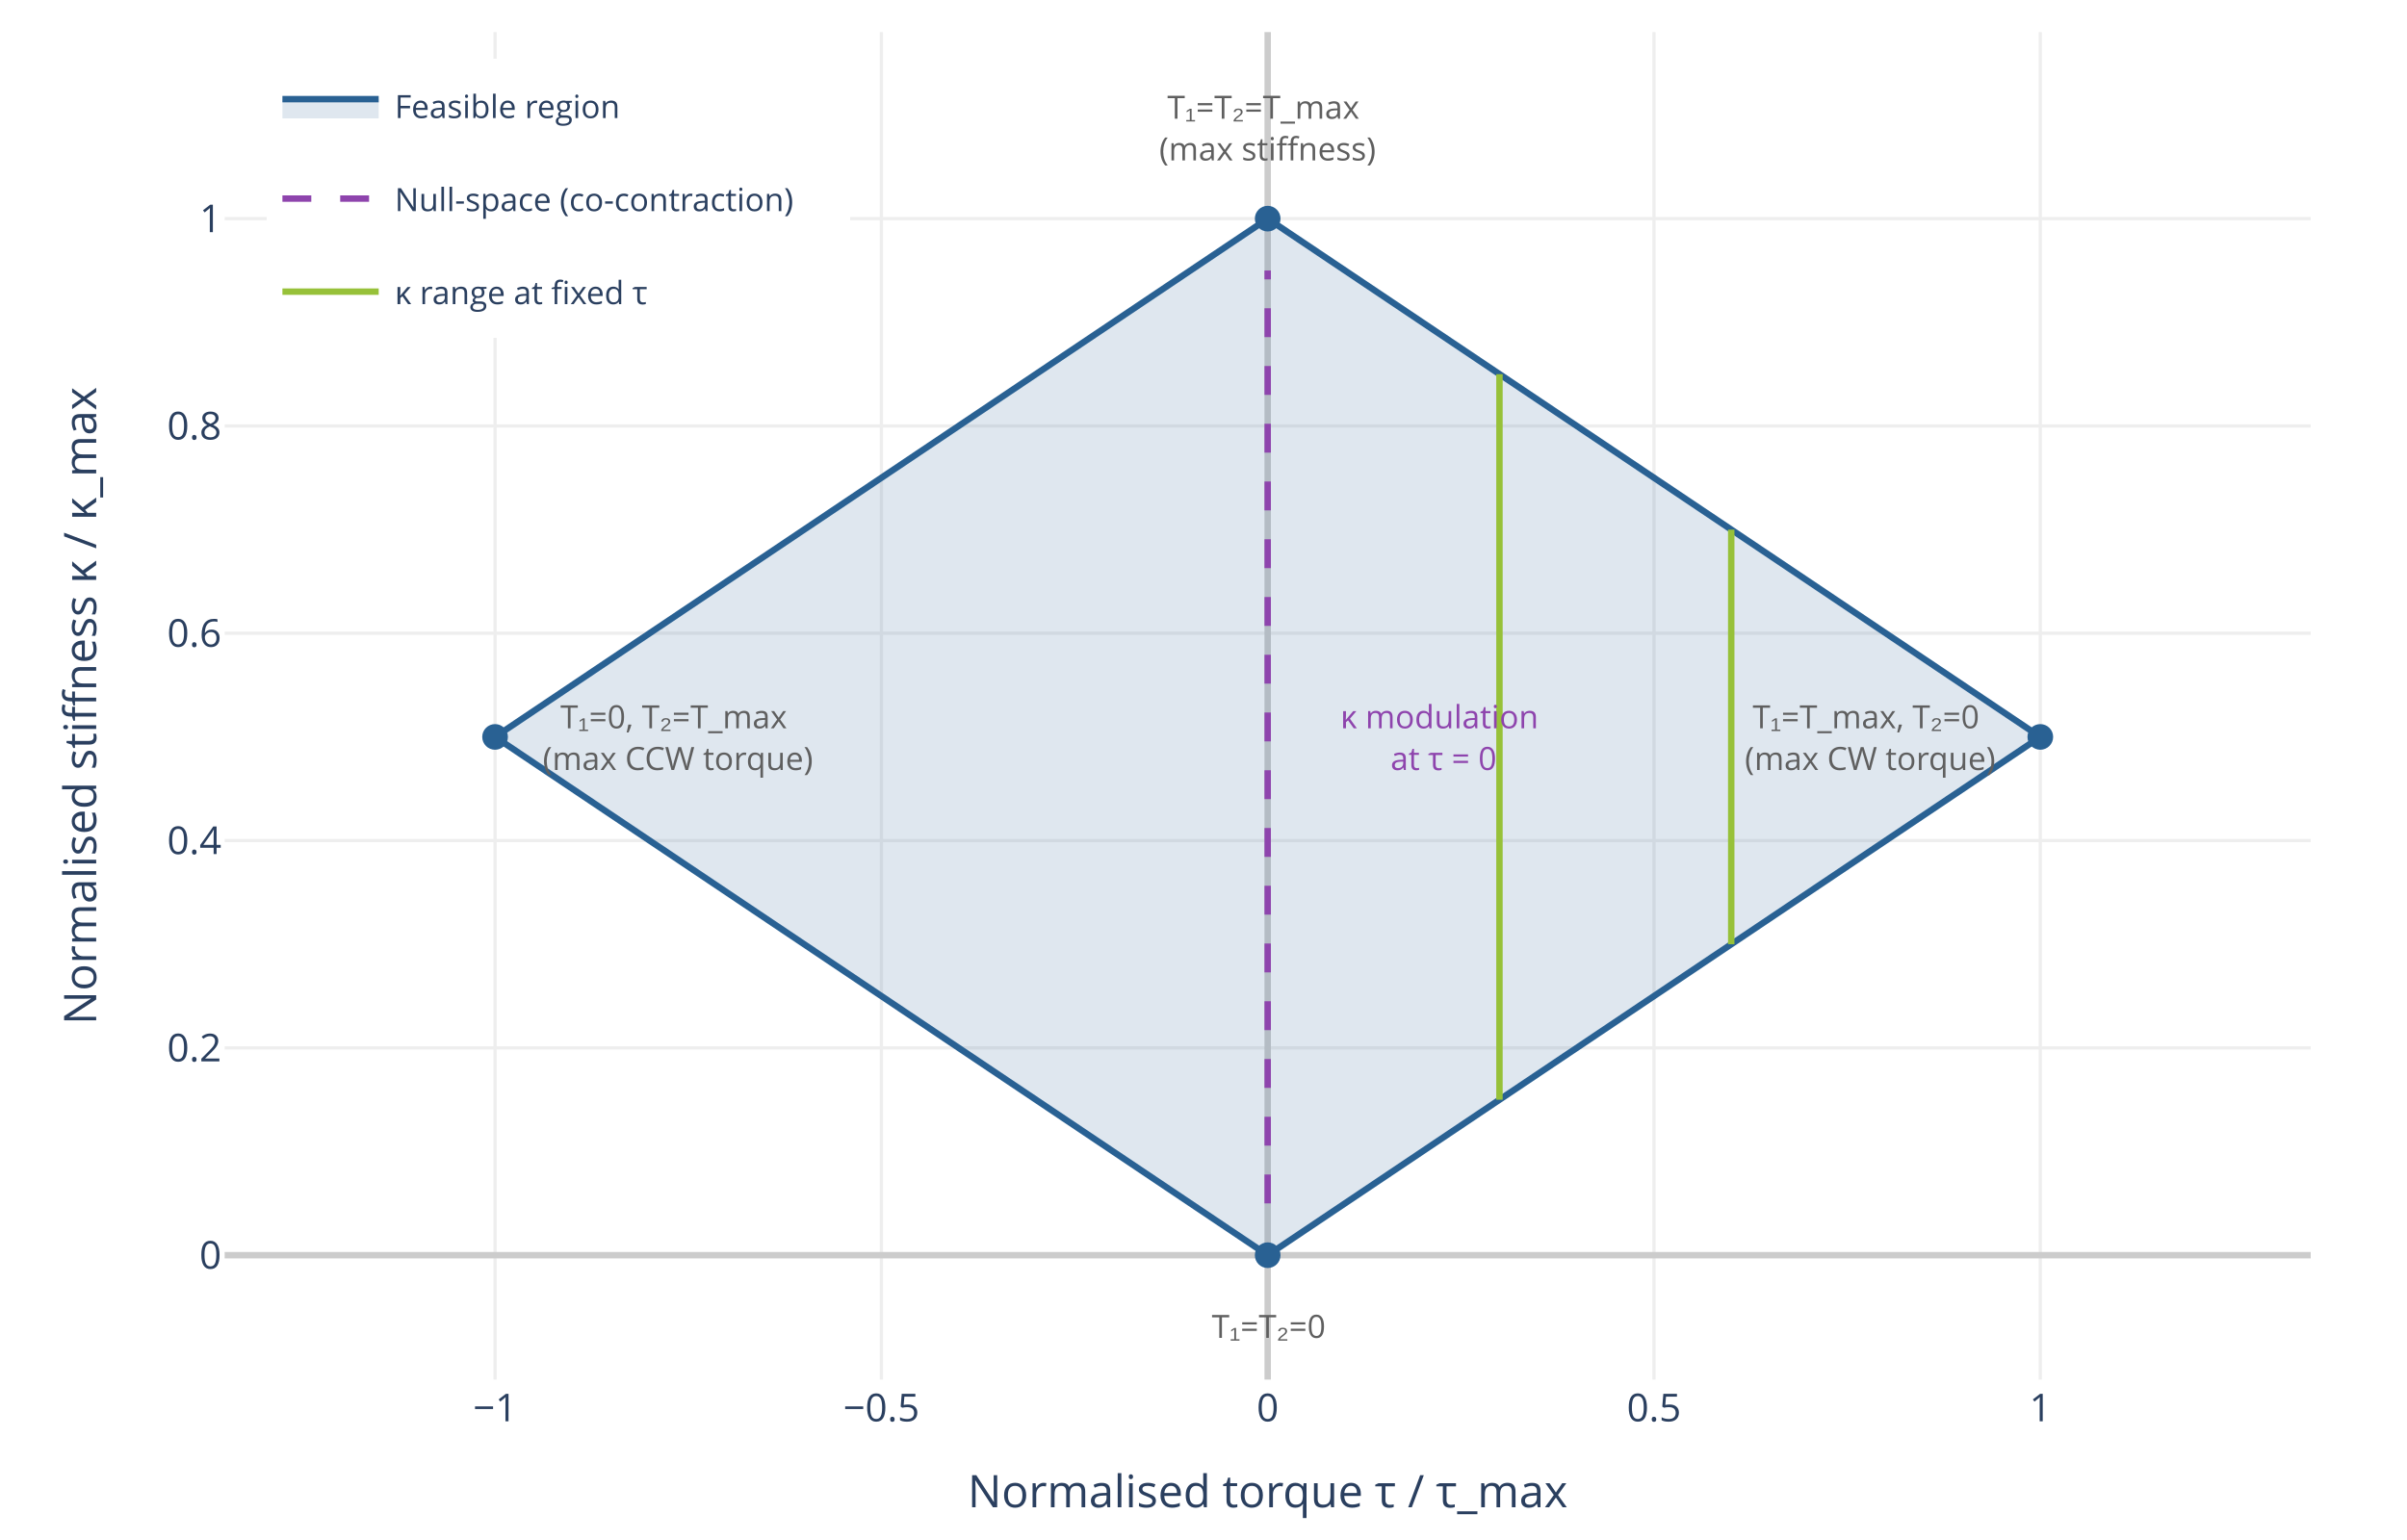
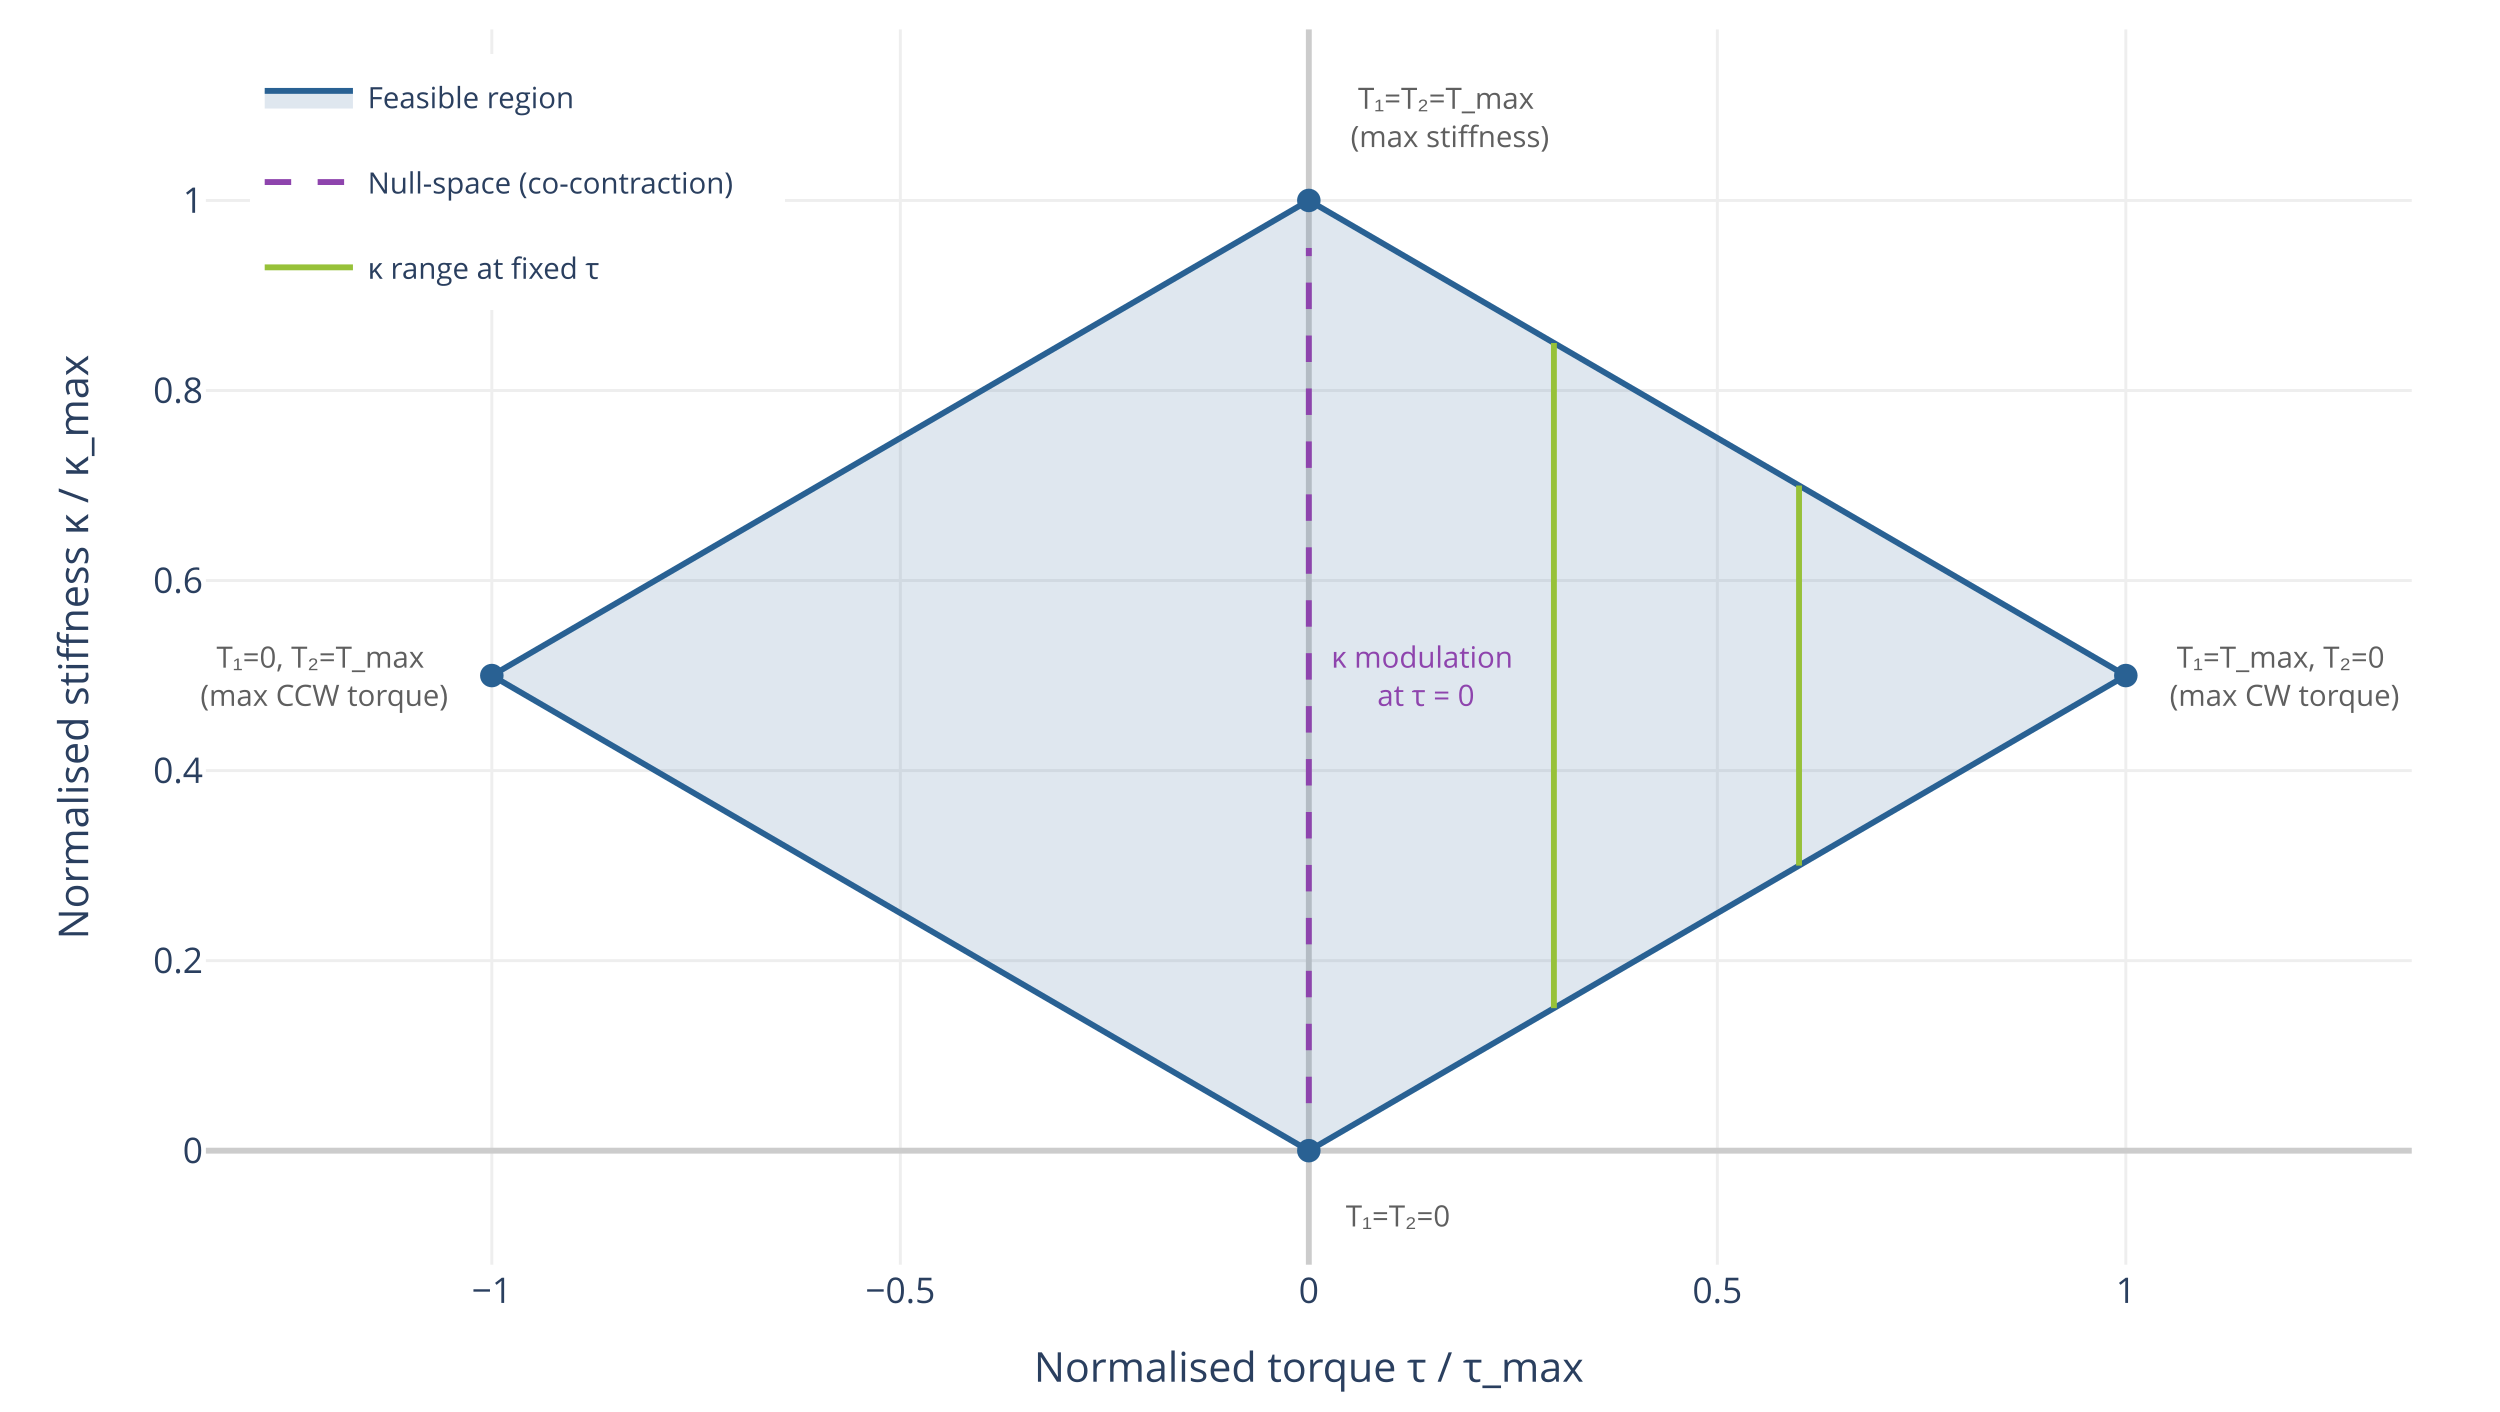
- <svg xmlns="http://www.w3.org/2000/svg" class="main-svg" width="750" height="480" style="" viewBox="0 0 750 480">
-   <rect x="0" y="0" width="750" height="480" style="fill: rgb(255, 255, 255); fill-opacity: 1;" />
-   <defs id="defs-9f86ab">
+ <svg xmlns="http://www.w3.org/2000/svg" class="main-svg" width="850" height="480" style="" viewBox="0 0 850 480">
+   <rect x="0" y="0" width="850" height="480" style="fill: rgb(255, 255, 255); fill-opacity: 1;" />
+   <defs id="defs-feb903">
    <g class="clips">
-       <clipPath id="clip9f86abxyplot" class="plotclip">
-         <rect width="650" height="420" />
+       <clipPath id="clipfeb903xyplot" class="plotclip">
+         <rect width="750" height="420" />
      </clipPath>
-       <clipPath class="axesclip" id="clip9f86abx">
-         <rect x="70" y="0" width="650" height="480" />
+       <clipPath class="axesclip" id="clipfeb903x">
+         <rect x="70" y="0" width="750" height="480" />
      </clipPath>
-       <clipPath class="axesclip" id="clip9f86aby">
-         <rect x="0" y="10" width="750" height="420" />
+       <clipPath class="axesclip" id="clipfeb903y">
+         <rect x="0" y="10" width="850" height="420" />
      </clipPath>
-       <clipPath class="axesclip" id="clip9f86abxy">
-         <rect x="70" y="10" width="650" height="420" />
+       <clipPath class="axesclip" id="clipfeb903xy">
+         <rect x="70" y="10" width="750" height="420" />
      </clipPath>
    </g>
    <g class="gradients" />
    <g class="patterns" />
  </defs>
  <g class="bglayer" />
  <g class="layer-below">
    <g class="imagelayer" />
    <g class="shapelayer" />
  </g>
  <g class="cartesianlayer">
    <g class="subplot xy">
      <g class="layer-subplot">
        <g class="shapelayer" />
        <g class="imagelayer" />
      </g>
      <g class="minor-gridlayer">
        <g class="x" />
        <g class="y" />
      </g>
      <g class="gridlayer">
        <g class="x">
-           <path class="xgrid crisp" transform="translate(154.26,0)" d="M0,10v420" style="stroke: rgb(238, 238, 238); stroke-opacity: 1; stroke-width: 1px;" />
-           <path class="xgrid crisp" transform="translate(274.63,0)" d="M0,10v420" style="stroke: rgb(238, 238, 238); stroke-opacity: 1; stroke-width: 1px;" />
-           <path class="xgrid crisp" transform="translate(515.37,0)" d="M0,10v420" style="stroke: rgb(238, 238, 238); stroke-opacity: 1; stroke-width: 1px;" />
-           <path class="xgrid crisp" transform="translate(635.74,0)" d="M0,10v420" style="stroke: rgb(238, 238, 238); stroke-opacity: 1; stroke-width: 1px;" />
+           <path class="xgrid crisp" transform="translate(167.22,0)" d="M0,10v420" style="stroke: rgb(238, 238, 238); stroke-opacity: 1; stroke-width: 1px;" />
+           <path class="xgrid crisp" transform="translate(306.11,0)" d="M0,10v420" style="stroke: rgb(238, 238, 238); stroke-opacity: 1; stroke-width: 1px;" />
+           <path class="xgrid crisp" transform="translate(583.89,0)" d="M0,10v420" style="stroke: rgb(238, 238, 238); stroke-opacity: 1; stroke-width: 1px;" />
+           <path class="xgrid crisp" transform="translate(722.78,0)" d="M0,10v420" style="stroke: rgb(238, 238, 238); stroke-opacity: 1; stroke-width: 1px;" />
        </g>
        <g class="y">
-           <path class="ygrid crisp" transform="translate(0,326.62)" d="M70,0h650" style="stroke: rgb(238, 238, 238); stroke-opacity: 1; stroke-width: 1px;" />
-           <path class="ygrid crisp" transform="translate(0,262)" d="M70,0h650" style="stroke: rgb(238, 238, 238); stroke-opacity: 1; stroke-width: 1px;" />
-           <path class="ygrid crisp" transform="translate(0,197.38)" d="M70,0h650" style="stroke: rgb(238, 238, 238); stroke-opacity: 1; stroke-width: 1px;" />
-           <path class="ygrid crisp" transform="translate(0,132.77)" d="M70,0h650" style="stroke: rgb(238, 238, 238); stroke-opacity: 1; stroke-width: 1px;" />
-           <path class="ygrid crisp" transform="translate(0,68.15)" d="M70,0h650" style="stroke: rgb(238, 238, 238); stroke-opacity: 1; stroke-width: 1px;" />
+           <path class="ygrid crisp" transform="translate(0,326.62)" d="M70,0h750" style="stroke: rgb(238, 238, 238); stroke-opacity: 1; stroke-width: 1px;" />
+           <path class="ygrid crisp" transform="translate(0,262)" d="M70,0h750" style="stroke: rgb(238, 238, 238); stroke-opacity: 1; stroke-width: 1px;" />
+           <path class="ygrid crisp" transform="translate(0,197.38)" d="M70,0h750" style="stroke: rgb(238, 238, 238); stroke-opacity: 1; stroke-width: 1px;" />
+           <path class="ygrid crisp" transform="translate(0,132.77)" d="M70,0h750" style="stroke: rgb(238, 238, 238); stroke-opacity: 1; stroke-width: 1px;" />
+           <path class="ygrid crisp" transform="translate(0,68.15)" d="M70,0h750" style="stroke: rgb(238, 238, 238); stroke-opacity: 1; stroke-width: 1px;" />
        </g>
      </g>
      <g class="zerolinelayer">
-         <path class="xzl zl crisp" transform="translate(395,0)" d="M0,10v420" style="stroke: rgb(204, 204, 204); stroke-opacity: 1; stroke-width: 2px;" />
-         <path class="yzl zl crisp" transform="translate(0,391.23)" d="M70,0h650" style="stroke: rgb(204, 204, 204); stroke-opacity: 1; stroke-width: 2px;" />
+         <path class="xzl zl crisp" transform="translate(445,0)" d="M0,10v420" style="stroke: rgb(204, 204, 204); stroke-opacity: 1; stroke-width: 2px;" />
+         <path class="yzl zl crisp" transform="translate(0,391.23)" d="M70,0h750" style="stroke: rgb(204, 204, 204); stroke-opacity: 1; stroke-width: 2px;" />
      </g>
      <g class="layer-between">
        <g class="shapelayer" />
        <g class="imagelayer" />
      </g>
      <path class="xlines-below" />
      <path class="ylines-below" />
      <g class="overlines-below" />
      <g class="xaxislayer-below" />
      <g class="yaxislayer-below" />
      <g class="overaxes-below" />
-       <g class="plot" transform="translate(70,10)" clip-path="url(#clip9f86abxyplot)">
+       <g class="plot" transform="translate(70,10)" clip-path="url(#clipfeb903xyplot)">
        <g class="scatterlayer mlayer">
-           <g class="trace scatter trace051cbf" style="stroke-miterlimit: 2; opacity: 1;">
+           <g class="trace scatter tracebf1a65" style="stroke-miterlimit: 2; opacity: 1;">
            <g class="fills">
              <g>
-                 <path class="js-fill" d="M325,381.23L565.74,219.69L325,58.15L84.26,219.69L325,381.23Z" style="fill: rgb(41, 97, 147); fill-opacity: 0.15; stroke-width: 0;" />
+                 <path class="js-fill" d="M375,381.23L652.78,219.69L375,58.15L97.22,219.69L375,381.23Z" style="fill: rgb(41, 97, 147); fill-opacity: 0.15; stroke-width: 0;" />
              </g>
            </g>
            <g class="errorbars" />
            <g class="lines">
-               <path class="js-line" d="M325,381.23L565.74,219.69L325,58.15L84.26,219.69L325,381.23" style="vector-effect: none; fill: none; stroke: rgb(41, 97, 147); stroke-opacity: 1; stroke-width: 2px; opacity: 1;" />
+               <path class="js-line" d="M375,381.23L652.78,219.69L375,58.15L97.22,219.69L375,381.23" style="vector-effect: none; fill: none; stroke: rgb(41, 97, 147); stroke-opacity: 1; stroke-width: 2px; opacity: 1;" />
            </g>
            <g class="points" />
            <g class="text" />
          </g>
-           <g class="trace scatter tracedcc9cb" style="stroke-miterlimit: 2; opacity: 1;">
+           <g class="trace scatter traceab5eba" style="stroke-miterlimit: 2; opacity: 1;">
            <g class="fills" />
            <g class="errorbars" />
            <g class="lines" />
            <g class="points">
-               <path class="point" transform="translate(325,381.23)" d="M4,0A4,4 0 1,1 0,-4A4,4 0 0,1 4,0Z" style="opacity: 1; stroke-width: 0px; fill: rgb(41, 97, 147); fill-opacity: 1;" />
-             </g>
-             <g class="text" />
-           </g>
-           <g class="trace scatter tracec0194d" style="stroke-miterlimit: 2; opacity: 1;">
+               <path class="point" transform="translate(375,381.23)" d="M4,0A4,4 0 1,1 0,-4A4,4 0 0,1 4,0Z" style="opacity: 1; stroke-width: 0px; fill: rgb(41, 97, 147); fill-opacity: 1;" />
+             </g>
+             <g class="text" />
+           </g>
+           <g class="trace scatter traced585eb" style="stroke-miterlimit: 2; opacity: 1;">
            <g class="fills" />
            <g class="errorbars" />
            <g class="lines" />
            <g class="points">
-               <path class="point" transform="translate(565.74,219.69)" d="M4,0A4,4 0 1,1 0,-4A4,4 0 0,1 4,0Z" style="opacity: 1; stroke-width: 0px; fill: rgb(41, 97, 147); fill-opacity: 1;" />
-             </g>
-             <g class="text" />
-           </g>
-           <g class="trace scatter trace68ccdf" style="stroke-miterlimit: 2; opacity: 1;">
+               <path class="point" transform="translate(652.78,219.69)" d="M4,0A4,4 0 1,1 0,-4A4,4 0 0,1 4,0Z" style="opacity: 1; stroke-width: 0px; fill: rgb(41, 97, 147); fill-opacity: 1;" />
+             </g>
+             <g class="text" />
+           </g>
+           <g class="trace scatter trace77dd5e" style="stroke-miterlimit: 2; opacity: 1;">
            <g class="fills" />
            <g class="errorbars" />
            <g class="lines" />
            <g class="points">
-               <path class="point" transform="translate(325,58.15)" d="M4,0A4,4 0 1,1 0,-4A4,4 0 0,1 4,0Z" style="opacity: 1; stroke-width: 0px; fill: rgb(41, 97, 147); fill-opacity: 1;" />
-             </g>
-             <g class="text" />
-           </g>
-           <g class="trace scatter tracef1ddef" style="stroke-miterlimit: 2; opacity: 1;">
+               <path class="point" transform="translate(375,58.15)" d="M4,0A4,4 0 1,1 0,-4A4,4 0 0,1 4,0Z" style="opacity: 1; stroke-width: 0px; fill: rgb(41, 97, 147); fill-opacity: 1;" />
+             </g>
+             <g class="text" />
+           </g>
+           <g class="trace scatter tracec1ffa9" style="stroke-miterlimit: 2; opacity: 1;">
            <g class="fills" />
            <g class="errorbars" />
            <g class="lines" />
            <g class="points">
-               <path class="point" transform="translate(84.26,219.69)" d="M4,0A4,4 0 1,1 0,-4A4,4 0 0,1 4,0Z" style="opacity: 1; stroke-width: 0px; fill: rgb(41, 97, 147); fill-opacity: 1;" />
-             </g>
-             <g class="text" />
-           </g>
-           <g class="trace scatter tracec96f81" style="stroke-miterlimit: 2; opacity: 1;">
+               <path class="point" transform="translate(97.22,219.69)" d="M4,0A4,4 0 1,1 0,-4A4,4 0 0,1 4,0Z" style="opacity: 1; stroke-width: 0px; fill: rgb(41, 97, 147); fill-opacity: 1;" />
+             </g>
+             <g class="text" />
+           </g>
+           <g class="trace scatter trace7b697e" style="stroke-miterlimit: 2; opacity: 1;">
            <g class="fills" />
            <g class="errorbars" />
            <g class="lines">
-               <path class="js-line" d="M325,365.08L325,74.31" style="vector-effect: none; fill: none; stroke: rgb(142, 68, 173); stroke-opacity: 1; stroke-dasharray: 9px, 9px; stroke-width: 2px; opacity: 1;" />
+               <path class="js-line" d="M375,365.08L375,74.31" style="vector-effect: none; fill: none; stroke: rgb(142, 68, 173); stroke-opacity: 1; stroke-dasharray: 9px, 9px; stroke-width: 2px; opacity: 1;" />
            </g>
            <g class="points" />
            <g class="text" />
          </g>
-           <g class="trace scatter trace314f31" style="stroke-miterlimit: 2; opacity: 1;">
+           <g class="trace scatter trace6debc8" style="stroke-miterlimit: 2; opacity: 1;">
            <g class="fills" />
            <g class="errorbars" />
            <g class="lines">
-               <path class="js-line" d="M397.22,332.77L397.22,106.62" style="vector-effect: none; fill: none; stroke: rgb(151, 193, 57); stroke-opacity: 1; stroke-width: 2px; opacity: 1;" />
+               <path class="js-line" d="M458.33,332.77L458.33,106.62" style="vector-effect: none; fill: none; stroke: rgb(151, 193, 57); stroke-opacity: 1; stroke-width: 2px; opacity: 1;" />
            </g>
            <g class="points" />
            <g class="text" />
          </g>
-           <g class="trace scatter trace32f39a" style="stroke-miterlimit: 2; opacity: 1;">
+           <g class="trace scatter tracea9f2e8" style="stroke-miterlimit: 2; opacity: 1;">
            <g class="fills" />
            <g class="errorbars" />
            <g class="lines">
-               <path class="js-line" d="M469.44,284.31L469.44,155.08" style="vector-effect: none; fill: none; stroke: rgb(151, 193, 57); stroke-opacity: 1; stroke-width: 2px; opacity: 1;" />
+               <path class="js-line" d="M541.67,284.31L541.67,155.08" style="vector-effect: none; fill: none; stroke: rgb(151, 193, 57); stroke-opacity: 1; stroke-width: 2px; opacity: 1;" />
            </g>
            <g class="points" />
            <g class="text" />
          </g>
        </g>
      </g>
      <g class="overplot" />
      <path class="xlines-above crisp" d="M0,0" style="fill: none;" />
      <path class="ylines-above crisp" d="M0,0" style="fill: none;" />
      <g class="overlines-above" />
      <g class="xaxislayer-above">
        <g class="xtick">
-           <text text-anchor="middle" x="0" y="443" transform="translate(154.26,0)" style="font-family: 'Open Sans', verdana, arial, sans-serif; font-size: 12px; fill: rgb(42, 63, 95); fill-opacity: 1; white-space: pre; opacity: 1;">−1</text>
-         </g>
-         <g class="xtick">
-           <text text-anchor="middle" x="0" y="443" style="font-family: 'Open Sans', verdana, arial, sans-serif; font-size: 12px; fill: rgb(42, 63, 95); fill-opacity: 1; white-space: pre; opacity: 1;" transform="translate(274.63,0)">−0.5</text>
-         </g>
-         <g class="xtick">
-           <text text-anchor="middle" x="0" y="443" style="font-family: 'Open Sans', verdana, arial, sans-serif; font-size: 12px; fill: rgb(42, 63, 95); fill-opacity: 1; white-space: pre; opacity: 1;" transform="translate(395,0)">0</text>
-         </g>
-         <g class="xtick">
-           <text text-anchor="middle" x="0" y="443" style="font-family: 'Open Sans', verdana, arial, sans-serif; font-size: 12px; fill: rgb(42, 63, 95); fill-opacity: 1; white-space: pre; opacity: 1;" transform="translate(515.37,0)">0.5</text>
-         </g>
-         <g class="xtick">
-           <text text-anchor="middle" x="0" y="443" style="font-family: 'Open Sans', verdana, arial, sans-serif; font-size: 12px; fill: rgb(42, 63, 95); fill-opacity: 1; white-space: pre; opacity: 1;" transform="translate(635.74,0)">1</text>
+           <text text-anchor="middle" x="0" y="443" transform="translate(167.22,0)" style="font-family: 'Open Sans', verdana, arial, sans-serif; font-size: 12px; fill: rgb(42, 63, 95); fill-opacity: 1; white-space: pre; opacity: 1;">−1</text>
+         </g>
+         <g class="xtick">
+           <text text-anchor="middle" x="0" y="443" style="font-family: 'Open Sans', verdana, arial, sans-serif; font-size: 12px; fill: rgb(42, 63, 95); fill-opacity: 1; white-space: pre; opacity: 1;" transform="translate(306.11,0)">−0.5</text>
+         </g>
+         <g class="xtick">
+           <text text-anchor="middle" x="0" y="443" style="font-family: 'Open Sans', verdana, arial, sans-serif; font-size: 12px; fill: rgb(42, 63, 95); fill-opacity: 1; white-space: pre; opacity: 1;" transform="translate(445,0)">0</text>
+         </g>
+         <g class="xtick">
+           <text text-anchor="middle" x="0" y="443" style="font-family: 'Open Sans', verdana, arial, sans-serif; font-size: 12px; fill: rgb(42, 63, 95); fill-opacity: 1; white-space: pre; opacity: 1;" transform="translate(583.89,0)">0.5</text>
+         </g>
+         <g class="xtick">
+           <text text-anchor="middle" x="0" y="443" style="font-family: 'Open Sans', verdana, arial, sans-serif; font-size: 12px; fill: rgb(42, 63, 95); fill-opacity: 1; white-space: pre; opacity: 1;" transform="translate(722.78,0)">1</text>
        </g>
      </g>
      <g class="yaxislayer-above">
        <g class="ytick">
          <text text-anchor="end" x="69" y="4.2" transform="translate(0,391.23)" style="font-family: 'Open Sans', verdana, arial, sans-serif; font-size: 12px; fill: rgb(42, 63, 95); fill-opacity: 1; white-space: pre; opacity: 1;">0</text>
        </g>
        <g class="ytick">
          <text text-anchor="end" x="69" y="4.2" style="font-family: 'Open Sans', verdana, arial, sans-serif; font-size: 12px; fill: rgb(42, 63, 95); fill-opacity: 1; white-space: pre; opacity: 1;" transform="translate(0,326.62)">0.2</text>
        </g>
        <g class="ytick">
          <text text-anchor="end" x="69" y="4.2" style="font-family: 'Open Sans', verdana, arial, sans-serif; font-size: 12px; fill: rgb(42, 63, 95); fill-opacity: 1; white-space: pre; opacity: 1;" transform="translate(0,262)">0.4</text>
        </g>
        <g class="ytick">
          <text text-anchor="end" x="69" y="4.2" style="font-family: 'Open Sans', verdana, arial, sans-serif; font-size: 12px; fill: rgb(42, 63, 95); fill-opacity: 1; white-space: pre; opacity: 1;" transform="translate(0,197.38)">0.6</text>
        </g>
        <g class="ytick">
          <text text-anchor="end" x="69" y="4.2" style="font-family: 'Open Sans', verdana, arial, sans-serif; font-size: 12px; fill: rgb(42, 63, 95); fill-opacity: 1; white-space: pre; opacity: 1;" transform="translate(0,132.77)">0.8</text>
        </g>
        <g class="ytick">
          <text text-anchor="end" x="69" y="4.2" style="font-family: 'Open Sans', verdana, arial, sans-serif; font-size: 12px; fill: rgb(42, 63, 95); fill-opacity: 1; white-space: pre; opacity: 1;" transform="translate(0,68.15)">1</text>
        </g>
      </g>
      <g class="overaxes-above" />
    </g>
  </g>
  <g class="polarlayer" />
  <g class="smithlayer" />
  <g class="ternarylayer" />
  <g class="geolayer" />
  <g class="funnelarealayer" />
  <g class="pielayer" />
  <g class="iciclelayer" />
  <g class="treemaplayer" />
  <g class="sunburstlayer" />
  <g class="glimages" />
-   <defs id="topdefs-9f86ab">
+   <defs id="topdefs-feb903">
    <g class="clips" />
-     <clipPath id="legend9f86ab">
+     <clipPath id="legendfeb903">
      <rect width="182" height="87" x="0" y="0" />
    </clipPath>
  </defs>
  <g class="layer-above">
    <g class="imagelayer" />
    <g class="shapelayer" />
  </g>
  <g class="infolayer">
-     <g class="legend" pointer-events="all" transform="translate(83,18.4)">
-       <rect class="bg" shape-rendering="crispEdges" width="182" height="87" x="0" y="0" style="stroke: rgb(68, 68, 68); stroke-opacity: 1; fill: rgb(255, 255, 255); fill-opacity: 1; stroke-width: 0px;" />
-       <g class="scrollbox" transform="" clip-path="url(#legend9f86ab)">
+     <g class="legend" pointer-events="all" transform="translate(85,18.4)">
+       <rect class="bg" shape-rendering="crispEdges" style="stroke: rgb(68, 68, 68); stroke-opacity: 1; fill: rgb(255, 255, 255); fill-opacity: 1; stroke-width: 0px;" width="182" height="87" x="0" y="0" />
+       <g class="scrollbox" transform="" clip-path="url(#legendfeb903)">
        <g class="groups" transform="">
          <g class="traces" transform="translate(0,14.5)" style="opacity: 1;">
            <text class="legendtext" text-anchor="start" x="40" y="3.9" style="font-family: 'Open Sans', verdana, arial, sans-serif; font-size: 10px; fill: rgb(42, 63, 95); fill-opacity: 1; white-space: pre;">Feasible region</text>
            <g class="layers" style="opacity: 1;">
              <g class="legendfill">
                <path class="js-fill" d="M5,-2h30v6h-30z" style="stroke-width: 0; fill: rgb(41, 97, 147); fill-opacity: 0.15;" />
              </g>
              <g class="legendlines">
                <path class="js-line" d="M5,-2h30" style="fill: none; stroke: rgb(41, 97, 147); stroke-opacity: 1; stroke-width: 2px;" />
              </g>
              <g class="legendsymbols">
                <g class="legendpoints" />
              </g>
            </g>
            <rect class="legendtoggle" x="0" y="-9.5" width="176.984" height="19" style="fill: rgb(0, 0, 0); fill-opacity: 0;" />
          </g>
        </g>
        <g class="groups" transform="translate(0,10)">
          <g class="traces" transform="translate(0,33.5)" style="opacity: 1;">
            <text class="legendtext" text-anchor="start" x="40" y="3.9" style="font-family: 'Open Sans', verdana, arial, sans-serif; font-size: 10px; fill: rgb(42, 63, 95); fill-opacity: 1; white-space: pre;">Null-space (co-contraction)</text>
            <g class="layers" style="opacity: 1;">
              <g class="legendfill" />
              <g class="legendlines">
                <path class="js-line" d="M5,0h30" style="fill: none; stroke: rgb(142, 68, 173); stroke-opacity: 1; stroke-dasharray: 9px, 9px; stroke-width: 2px;" />
              </g>
              <g class="legendsymbols">
                <g class="legendpoints" />
              </g>
            </g>
            <rect class="legendtoggle" x="0" y="-9.5" width="176.984" height="19" style="fill: rgb(0, 0, 0); fill-opacity: 0;" />
          </g>
        </g>
        <g class="groups" transform="translate(0,20)">
          <g class="traces" transform="translate(0,52.5)" style="opacity: 1;">
            <text class="legendtext" text-anchor="start" x="40" y="3.9" style="font-family: 'Open Sans', verdana, arial, sans-serif; font-size: 10px; fill: rgb(42, 63, 95); fill-opacity: 1; white-space: pre;">κ range at fixed τ</text>
            <g class="layers" style="opacity: 1;">
              <g class="legendfill" />
              <g class="legendlines">
                <path class="js-line" d="M5,0h30" style="fill: none; stroke: rgb(151, 193, 57); stroke-opacity: 1; stroke-width: 2px;" />
              </g>
              <g class="legendsymbols">
                <g class="legendpoints" />
              </g>
            </g>
            <rect class="legendtoggle" x="0" y="-9.5" width="176.984" height="19" style="fill: rgb(0, 0, 0); fill-opacity: 0;" />
          </g>
        </g>
      </g>
-       <rect class="scrollbar" rx="20" ry="3" width="0" height="0" x="0" y="0" style="fill: rgb(128, 139, 164); fill-opacity: 1;" />
+       <rect class="scrollbar" rx="20" ry="3" width="0" height="0" style="fill: rgb(128, 139, 164); fill-opacity: 1;" x="0" y="0" />
    </g>
    <g class="g-gtitle" />
    <g class="g-xtitle">
-       <text class="xtitle" x="395" y="469.8" text-anchor="middle" style="font-family: 'Open Sans', verdana, arial, sans-serif; font-size: 14px; fill: rgb(42, 63, 95); opacity: 1; white-space: pre;">Normalised torque  τ / τ_max</text>
+       <text class="xtitle" x="445" y="469.8" text-anchor="middle" style="font-family: 'Open Sans', verdana, arial, sans-serif; font-size: 14px; fill: rgb(42, 63, 95); opacity: 1; white-space: pre;">Normalised torque  τ / τ_max</text>
    </g>
    <g class="g-ytitle">
      <text class="ytitle" transform="rotate(-90,29.975,220)" x="29.975" y="220" text-anchor="middle" style="font-family: 'Open Sans', verdana, arial, sans-serif; font-size: 14px; fill: rgb(42, 63, 95); opacity: 1; white-space: pre;">Normalised stiffness  κ / κ_max</text>
    </g>
    <g class="annotation" data-index="0" style="opacity: 1;">
-       <g class="annotation-text-g" transform="rotate(0,395,413.73)">
-         <g class="cursor-pointer" transform="translate(373,405)">
+       <g class="annotation-text-g" transform="rotate(0,475.5,413.73)">
+         <g class="cursor-pointer" transform="translate(453,405)">
          <rect class="bg" x="0.5" y="0.5" width="44" height="16" style="stroke-width: 1px; stroke: rgb(0, 0, 0); stroke-opacity: 0; fill: rgb(0, 0, 0); fill-opacity: 0;" />
          <text class="annotation-text" text-anchor="middle" x="22.312" y="12" style="font-family: 'Open Sans', verdana, arial, sans-serif; font-size: 10px; fill: rgb(95, 95, 95); fill-opacity: 1; white-space: pre;">T₁=T₂=0</text>
        </g>
      </g>
    </g>
    <g class="annotation" data-index="1" style="opacity: 1;">
-       <g class="annotation-text-g" transform="rotate(0,582.24,229.69)">
-         <g class="cursor-pointer" transform="translate(537,215)">
+       <g class="annotation-text-g" transform="rotate(0,776.28,229.69)">
+         <g class="cursor-pointer" transform="translate(731,215)">
          <rect class="bg" x="0.5" y="0.5" width="90" height="28" style="stroke-width: 1px; stroke: rgb(0, 0, 0); stroke-opacity: 0; fill: rgb(0, 0, 0); fill-opacity: 0;" />
          <text class="annotation-text" text-anchor="middle" x="45.719" y="12" style="font-family: 'Open Sans', verdana, arial, sans-serif; font-size: 10px; fill: rgb(95, 95, 95); fill-opacity: 1; white-space: pre;">
            <tspan class="line" dy="0em" x="45.719" y="12">T₁=T_max, T₂=0</tspan>
            <tspan class="line" dy="1.3em" x="45.719" y="12">(max CW torque)</tspan>
          </text>
        </g>
      </g>
    </g>
    <g class="annotation" data-index="2" style="opacity: 1;">
-       <g class="annotation-text-g" transform="rotate(0,395,39.65)">
-         <g class="cursor-pointer" transform="translate(355,25)">
+       <g class="annotation-text-g" transform="rotate(0,493,39.65)">
+         <g class="cursor-pointer" transform="translate(453,25)">
          <rect class="bg" x="0.5" y="0.5" width="79" height="28" style="stroke-width: 1px; stroke: rgb(0, 0, 0); stroke-opacity: 0; fill: rgb(0, 0, 0); fill-opacity: 0;" />
          <text class="annotation-text" text-anchor="middle" x="39.953" y="12" style="font-family: 'Open Sans', verdana, arial, sans-serif; font-size: 10px; fill: rgb(95, 95, 95); fill-opacity: 1; white-space: pre;">
            <tspan class="line" dy="0em" x="39.953" y="12">T₁=T₂=T_max</tspan>
            <tspan class="line" dy="1.3em" x="39.953" y="12">(max stiffness)</tspan>
          </text>
        </g>
      </g>
    </g>
    <g class="annotation" data-index="3" style="opacity: 1;">
-       <g class="annotation-text-g" transform="rotate(0,211.26,229.69)">
-         <g class="cursor-pointer" transform="translate(162,215)">
+       <g class="annotation-text-g" transform="rotate(0,110.22,229.69)">
+         <g class="cursor-pointer" transform="translate(61,215)">
          <rect class="bg" x="0.5" y="0.5" width="97" height="28" style="stroke-width: 1px; stroke: rgb(0, 0, 0); stroke-opacity: 0; fill: rgb(0, 0, 0); fill-opacity: 0;" />
          <text class="annotation-text" text-anchor="middle" x="49.219" y="12" style="font-family: 'Open Sans', verdana, arial, sans-serif; font-size: 10px; fill: rgb(95, 95, 95); fill-opacity: 1; white-space: pre;">
            <tspan class="line" dy="0em" x="49.219" y="12">T₁=0, T₂=T_max</tspan>
            <tspan class="line" dy="1.3em" x="49.219" y="12">(max CCW torque)</tspan>
          </text>
        </g>
      </g>
    </g>
    <g class="annotation" data-index="4" style="opacity: 1;">
-       <g class="annotation-text-g" transform="rotate(0,450,229.69)">
-         <g class="cursor-pointer" transform="translate(415,215)">
+       <g class="annotation-text-g" transform="rotate(0,485,229.69)">
+         <g class="cursor-pointer" transform="translate(450,215)">
          <rect class="bg" x="0.5" y="0.5" width="69" height="28" style="stroke-width: 1px; stroke: rgb(0, 0, 0); stroke-opacity: 0; fill: rgb(0, 0, 0); fill-opacity: 0;" />
          <text class="annotation-text" text-anchor="middle" x="34.812" y="12" style="font-family: 'Open Sans', verdana, arial, sans-serif; font-size: 10px; fill: rgb(142, 68, 173); fill-opacity: 1; white-space: pre;">
            <tspan class="line" dy="0em" x="34.812" y="12">κ modulation</tspan>
            <tspan class="line" dy="1.3em" x="34.812" y="12">at τ = 0</tspan>
          </text>
        </g>
      </g>
    </g>
  </g>
</svg>
